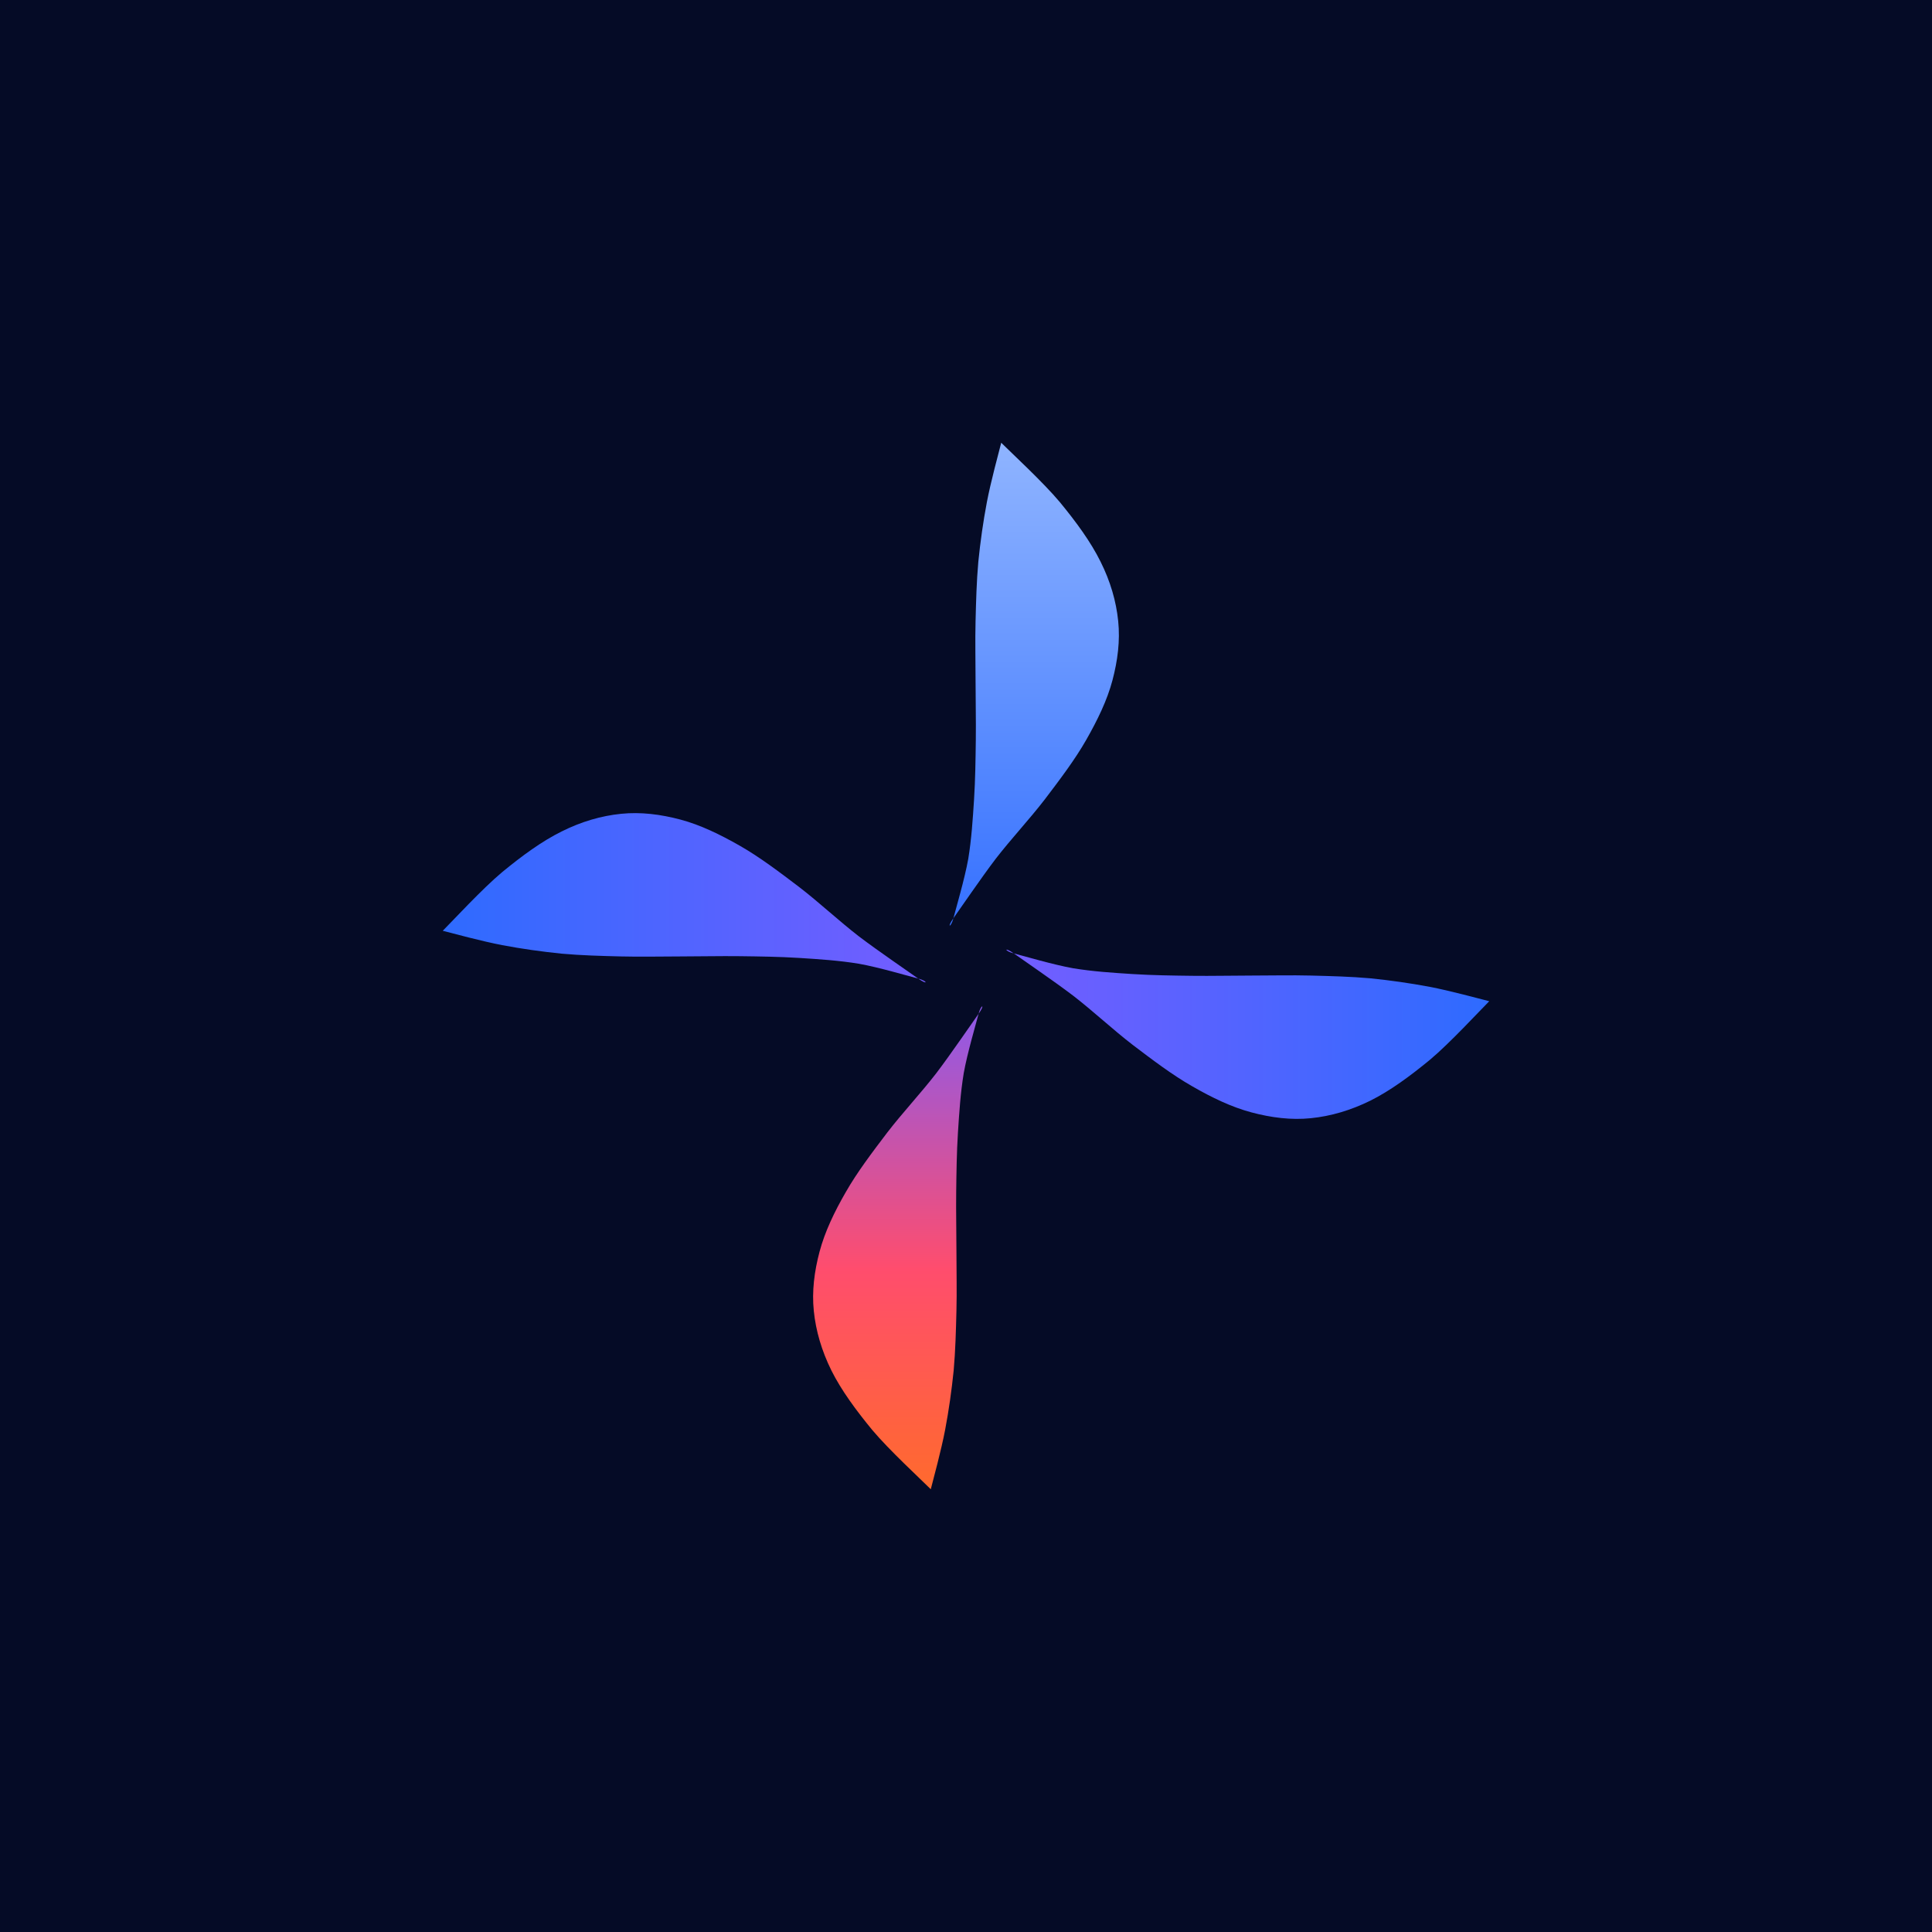
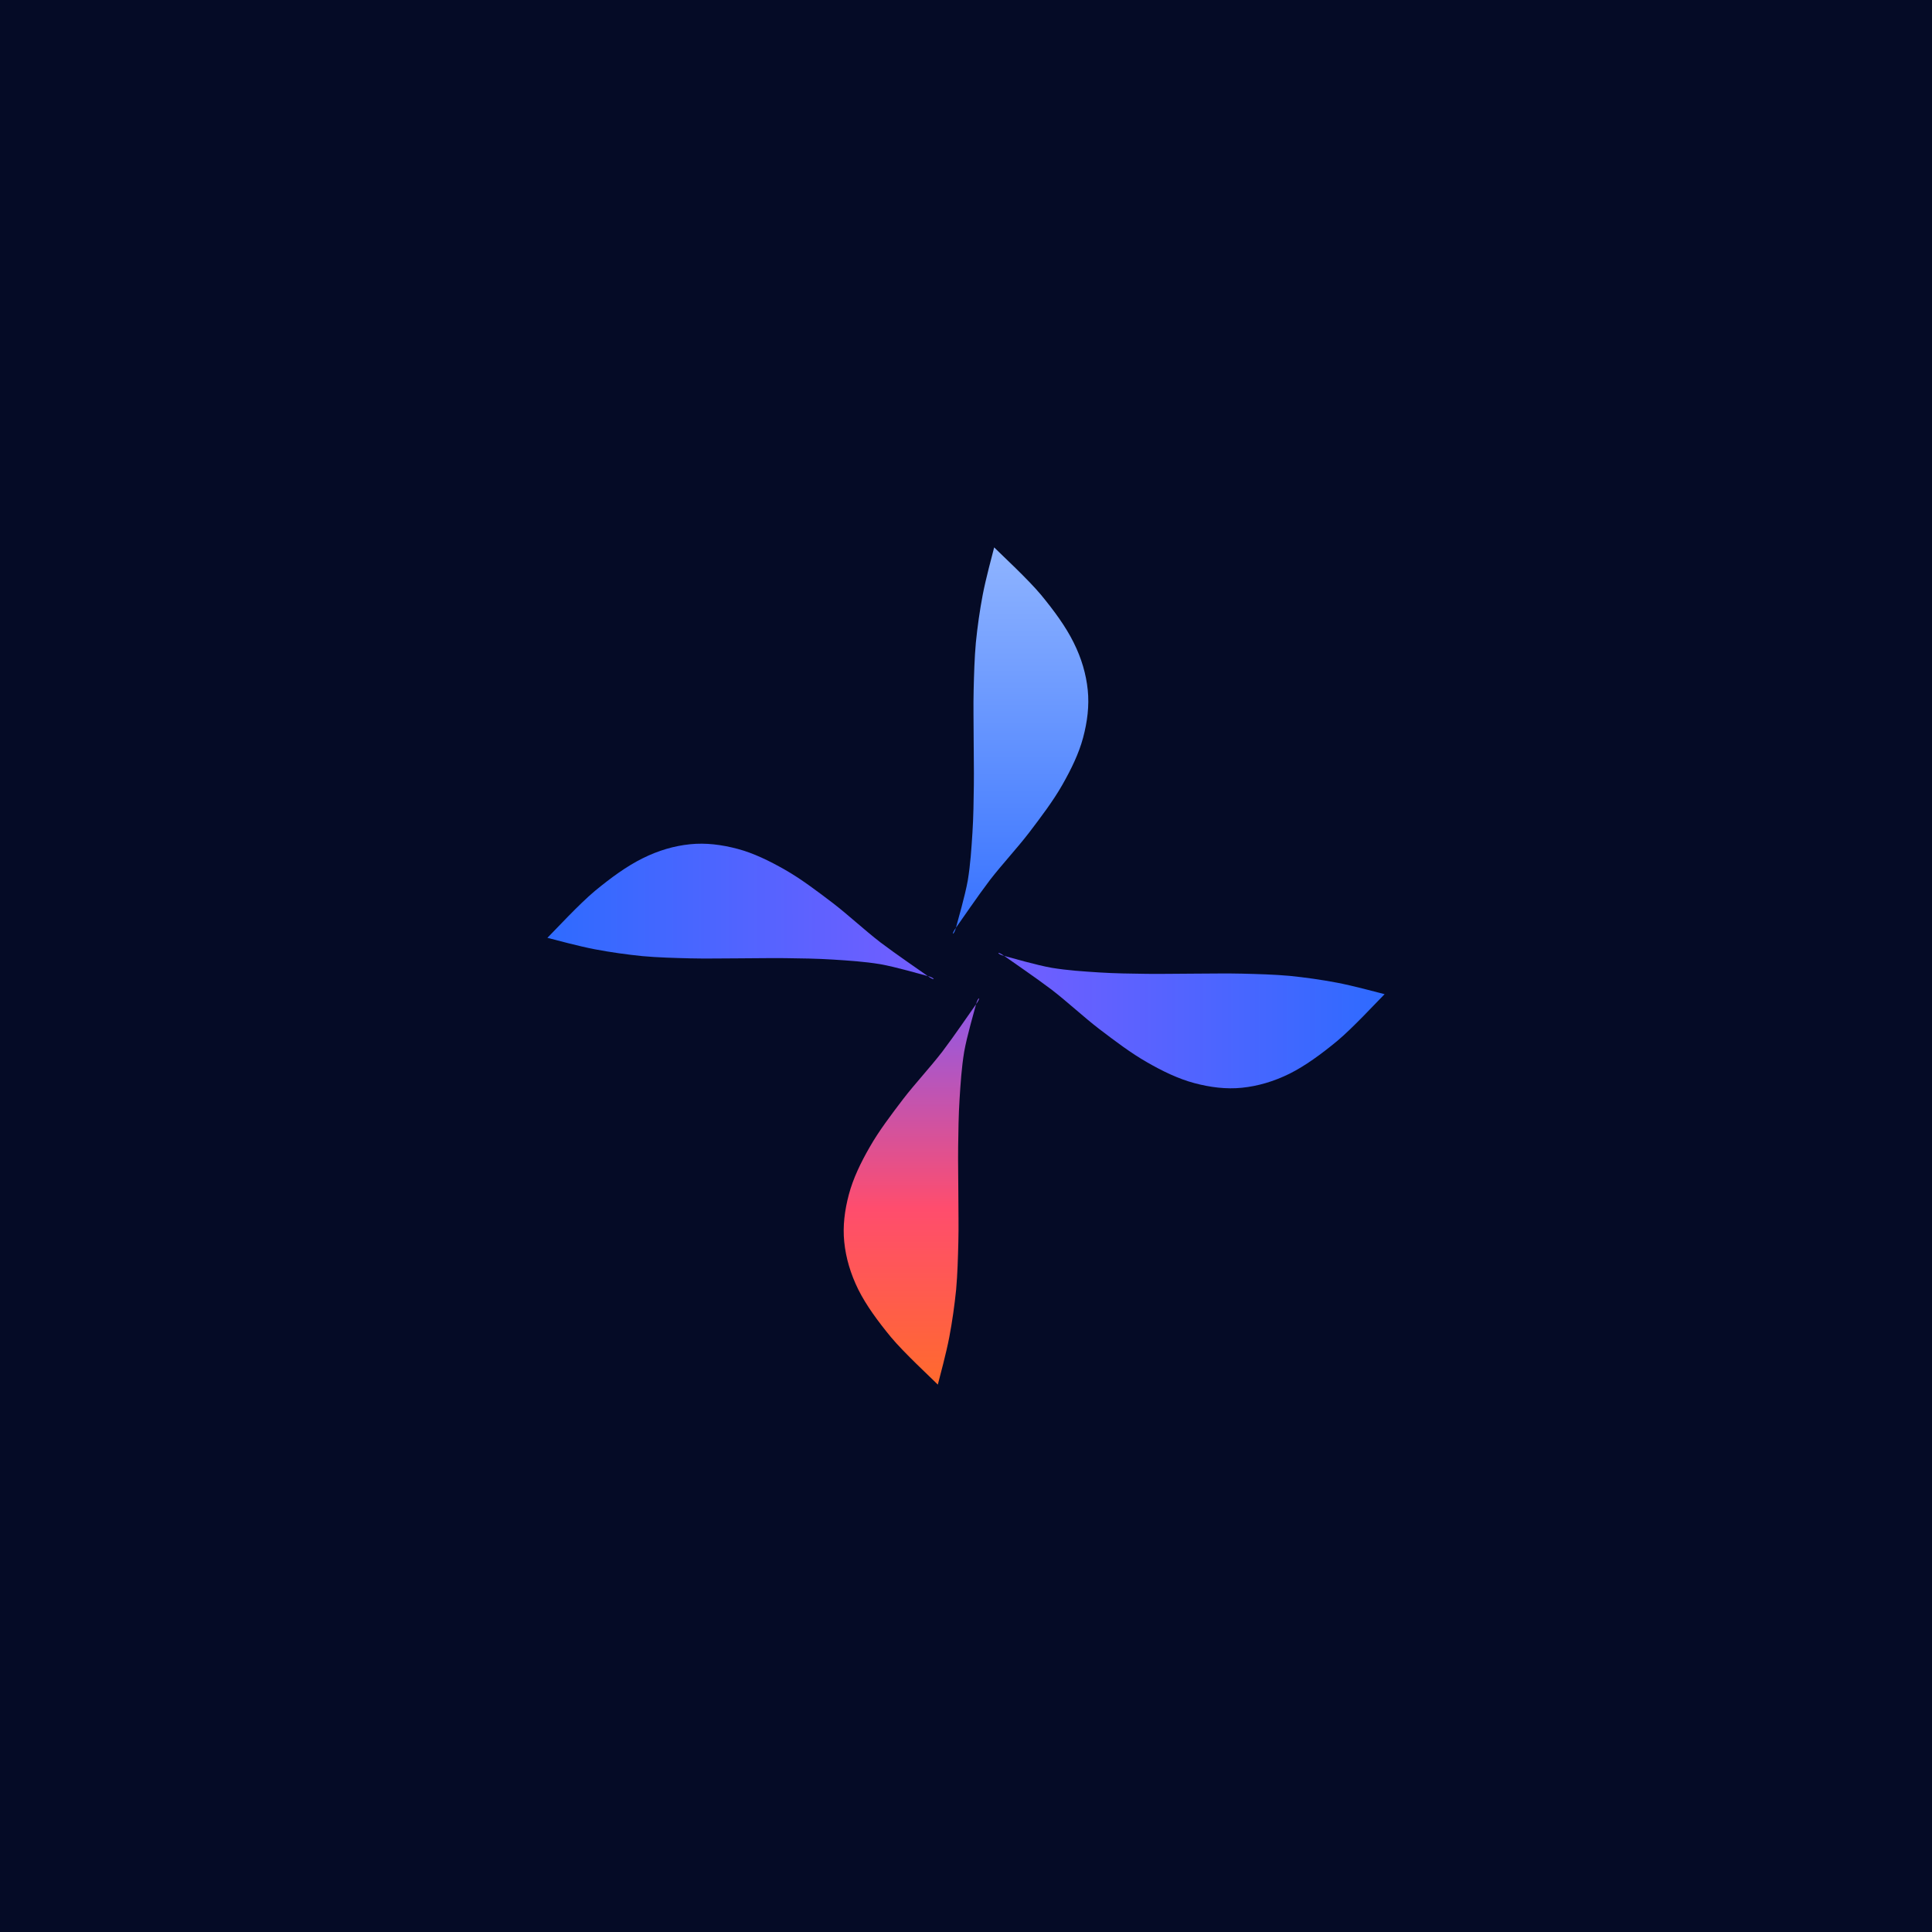
<svg xmlns="http://www.w3.org/2000/svg" viewBox="0 0 48 48">
  <rect width="48" height="48" fill="#050B26" />
-   <g transform="translate(9 9) scale(0.625)">
+   <g transform="translate(12 12) scale(0.5)">
    <defs>
      <linearGradient id="gN" x1="24" y1="3.2" x2="24" y2="24" gradientUnits="userSpaceOnUse">
        <stop offset="0" stop-color="#8FB4FF" />
        <stop offset="1" stop-color="#2E6BFF" />
      </linearGradient>
      <linearGradient id="gE" x1="44.8" y1="24" x2="24" y2="24" gradientUnits="userSpaceOnUse">
        <stop offset="0" stop-color="#2E6BFF" />
        <stop offset="1" stop-color="#7A5CFF" />
      </linearGradient>
      <linearGradient id="gW" x1="3.2" y1="24" x2="24" y2="24" gradientUnits="userSpaceOnUse">
        <stop offset="0" stop-color="#2E6BFF" />
        <stop offset="1" stop-color="#7A5CFF" />
      </linearGradient>
      <linearGradient id="gS" x1="24" y1="44.8" x2="24" y2="24" gradientUnits="userSpaceOnUse">
        <stop offset="0" stop-color="#FF6A2D" />
        <stop offset="0.42" stop-color="#FF4D6D" />
        <stop offset="1" stop-color="#7A5CFF" />
      </linearGradient>
    </defs>
    <path d="M25.40 3.20C25.79 3.59 27.07 4.77 27.73 5.56C28.38 6.35 28.96 7.14 29.35 7.93C29.74 8.71 29.97 9.50 30.05 10.29C30.13 11.07 30.03 11.86 29.82 12.65C29.61 13.44 29.23 14.22 28.78 15.01C28.33 15.80 27.73 16.59 27.13 17.38C26.53 18.16 25.79 18.95 25.18 19.74C24.58 20.53 23.78 21.71 23.50 22.10C23.22 22.49 23.40 22.49 23.50 22.10C23.60 21.71 23.95 20.53 24.09 19.74C24.22 18.95 24.27 18.16 24.32 17.38C24.37 16.59 24.38 15.80 24.39 15.01C24.40 14.22 24.38 13.44 24.38 12.65C24.38 11.86 24.36 11.07 24.38 10.29C24.40 9.50 24.42 8.71 24.49 7.93C24.57 7.14 24.68 6.35 24.83 5.56C24.98 4.77 25.30 3.59 25.40 3.20Z" fill="url(#gN)" />
    <path d="M44.80 25.40C44.41 25.79 43.23 27.07 42.44 27.73C41.65 28.38 40.86 28.96 40.08 29.35C39.29 29.74 38.50 29.97 37.71 30.05C36.93 30.13 36.14 30.03 35.35 29.82C34.56 29.61 33.77 29.23 32.99 28.78C32.20 28.33 31.41 27.73 30.62 27.13C29.84 26.53 29.05 25.79 28.26 25.18C27.47 24.58 26.29 23.78 25.90 23.50C25.51 23.22 25.51 23.40 25.90 23.50C26.29 23.60 27.47 23.95 28.26 24.09C29.05 24.22 29.84 24.27 30.62 24.32C31.41 24.37 32.20 24.38 32.99 24.39C33.77 24.40 34.56 24.38 35.35 24.38C36.14 24.38 36.93 24.36 37.71 24.38C38.50 24.40 39.29 24.42 40.08 24.49C40.86 24.57 41.65 24.68 42.44 24.83C43.23 24.98 44.41 25.30 44.80 25.40Z" fill="url(#gE)" />
    <path d="M22.60 44.80C22.21 44.41 20.93 43.23 20.27 42.44C19.62 41.65 19.04 40.86 18.65 40.08C18.26 39.29 18.03 38.50 17.95 37.71C17.87 36.93 17.97 36.14 18.18 35.35C18.39 34.56 18.77 33.77 19.22 32.99C19.67 32.20 20.27 31.41 20.87 30.62C21.47 29.84 22.21 29.05 22.82 28.26C23.42 27.47 24.22 26.29 24.50 25.90C24.78 25.51 24.60 25.51 24.50 25.90C24.40 26.29 24.05 27.47 23.91 28.26C23.78 29.05 23.73 29.84 23.68 30.62C23.63 31.41 23.62 32.20 23.61 32.99C23.60 33.77 23.62 34.56 23.62 35.35C23.62 36.14 23.64 36.93 23.62 37.71C23.60 38.50 23.58 39.29 23.51 40.08C23.43 40.86 23.32 41.65 23.17 42.44C23.02 43.23 22.70 44.41 22.60 44.80Z" fill="url(#gS)" />
    <path d="M3.20 22.60C3.59 22.21 4.77 20.93 5.56 20.27C6.35 19.62 7.14 19.04 7.93 18.65C8.71 18.26 9.50 18.03 10.29 17.95C11.07 17.87 11.86 17.97 12.65 18.18C13.44 18.39 14.22 18.77 15.01 19.22C15.80 19.67 16.59 20.27 17.38 20.87C18.16 21.47 18.95 22.21 19.74 22.82C20.53 23.42 21.71 24.22 22.10 24.50C22.49 24.78 22.49 24.60 22.10 24.50C21.71 24.40 20.53 24.05 19.74 23.91C18.95 23.78 18.16 23.73 17.38 23.68C16.59 23.63 15.80 23.62 15.01 23.61C14.22 23.60 13.44 23.62 12.65 23.62C11.86 23.62 11.07 23.64 10.29 23.62C9.50 23.60 8.71 23.58 7.93 23.51C7.14 23.43 6.35 23.32 5.56 23.17C4.77 23.02 3.59 22.70 3.20 22.60Z" fill="url(#gW)" />
  </g>
</svg>
